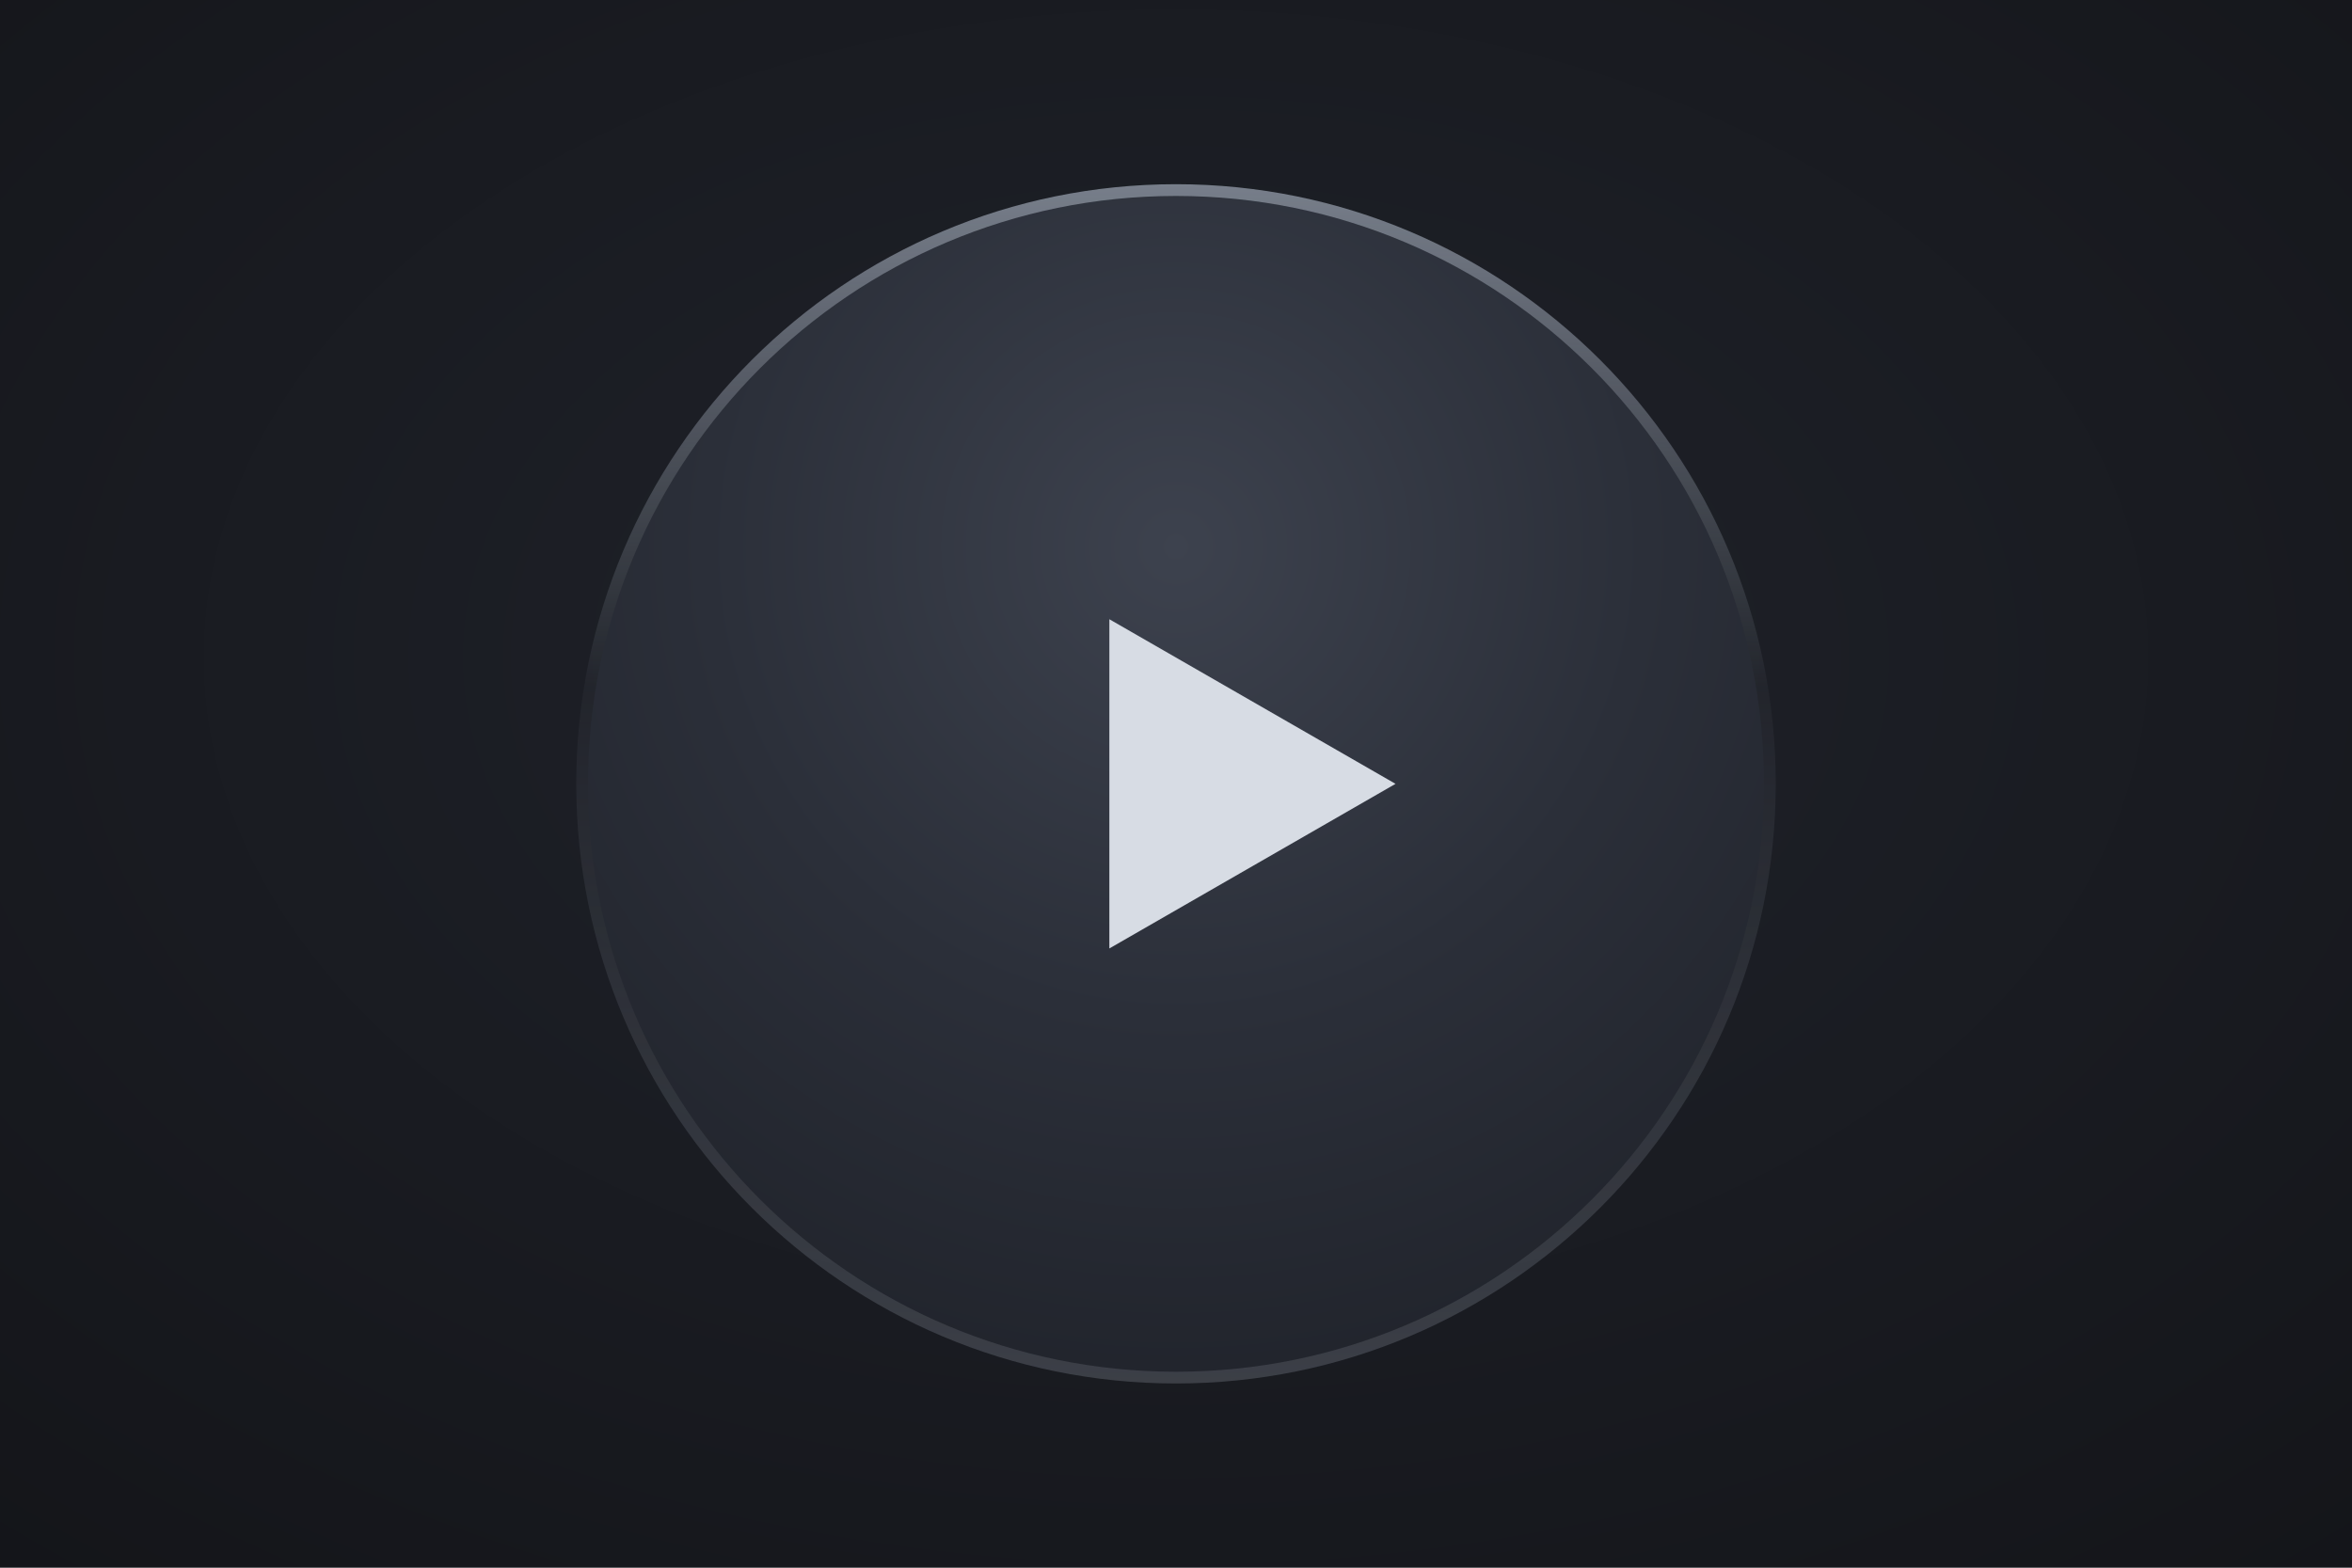
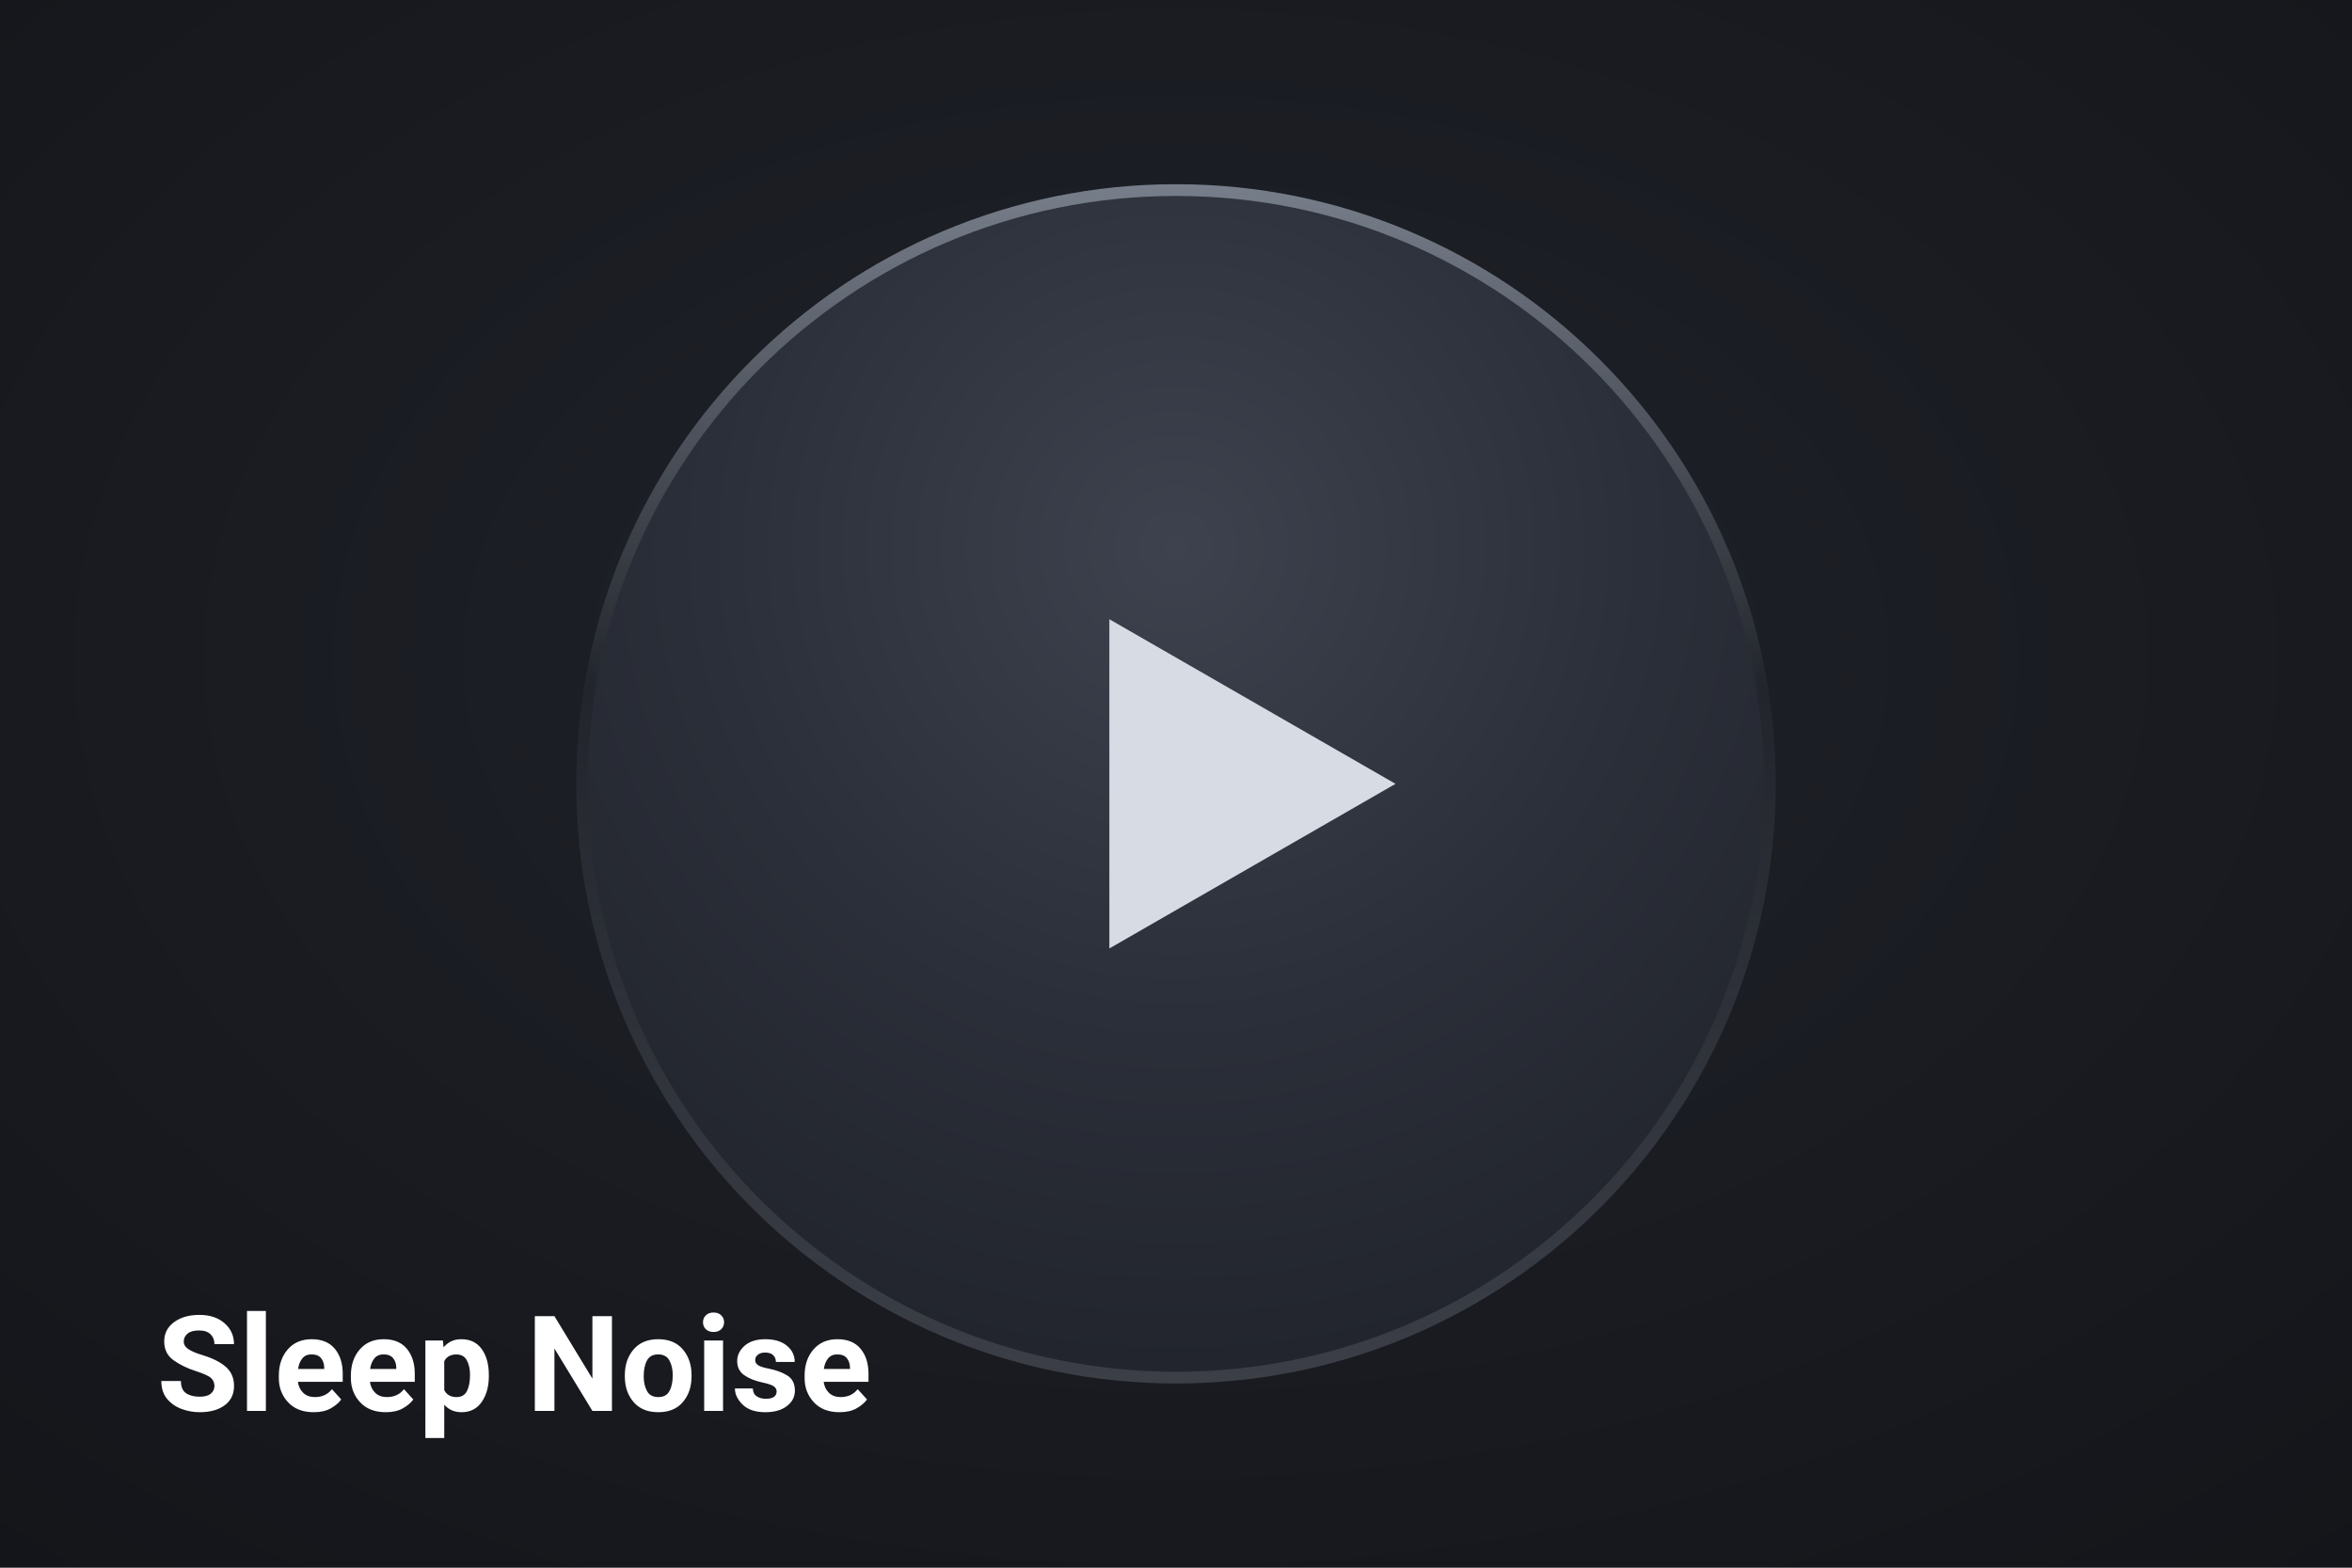
<svg xmlns="http://www.w3.org/2000/svg" viewBox="0 0 600 400" width="600" height="400">
  <defs>
    <radialGradient id="sn-bg" cx="50%" cy="42%" r="82%">
      <stop offset="0" stop-color="#20232b" />
      <stop offset="1" stop-color="#131418" />
    </radialGradient>
    <radialGradient id="sn-disc" cx="50%" cy="30%" r="72%">
      <stop offset="0" stop-color="#3d424e" />
      <stop offset="0.55" stop-color="#2b2f39" />
      <stop offset="1" stop-color="#21242c" />
    </radialGradient>
    <linearGradient id="sn-rim" x1="0" y1="0" x2="0" y2="1">
      <stop offset="0" stop-color="#b6c0d0" stop-opacity="0.6" />
      <stop offset="0.42" stop-color="#b6c0d0" stop-opacity="0.04" />
      <stop offset="1" stop-color="#b6c0d0" stop-opacity="0.22" />
    </linearGradient>
  </defs>
  <rect width="600" height="400" fill="url(#sn-bg)" />
  <circle cx="300" cy="200" r="153" fill="url(#sn-rim)" />
  <circle cx="300" cy="200" r="150" fill="url(#sn-disc)" />
  <path d="M283 158 L356 200 L283 242 Z" fill="#d7dce4" />
+   <text x="40" y="360" font-family="-apple-system, Segoe UI, Roboto, sans-serif" font-size="34" font-weight="600" fill="#fff">Sleep Noise</text>
</svg>
